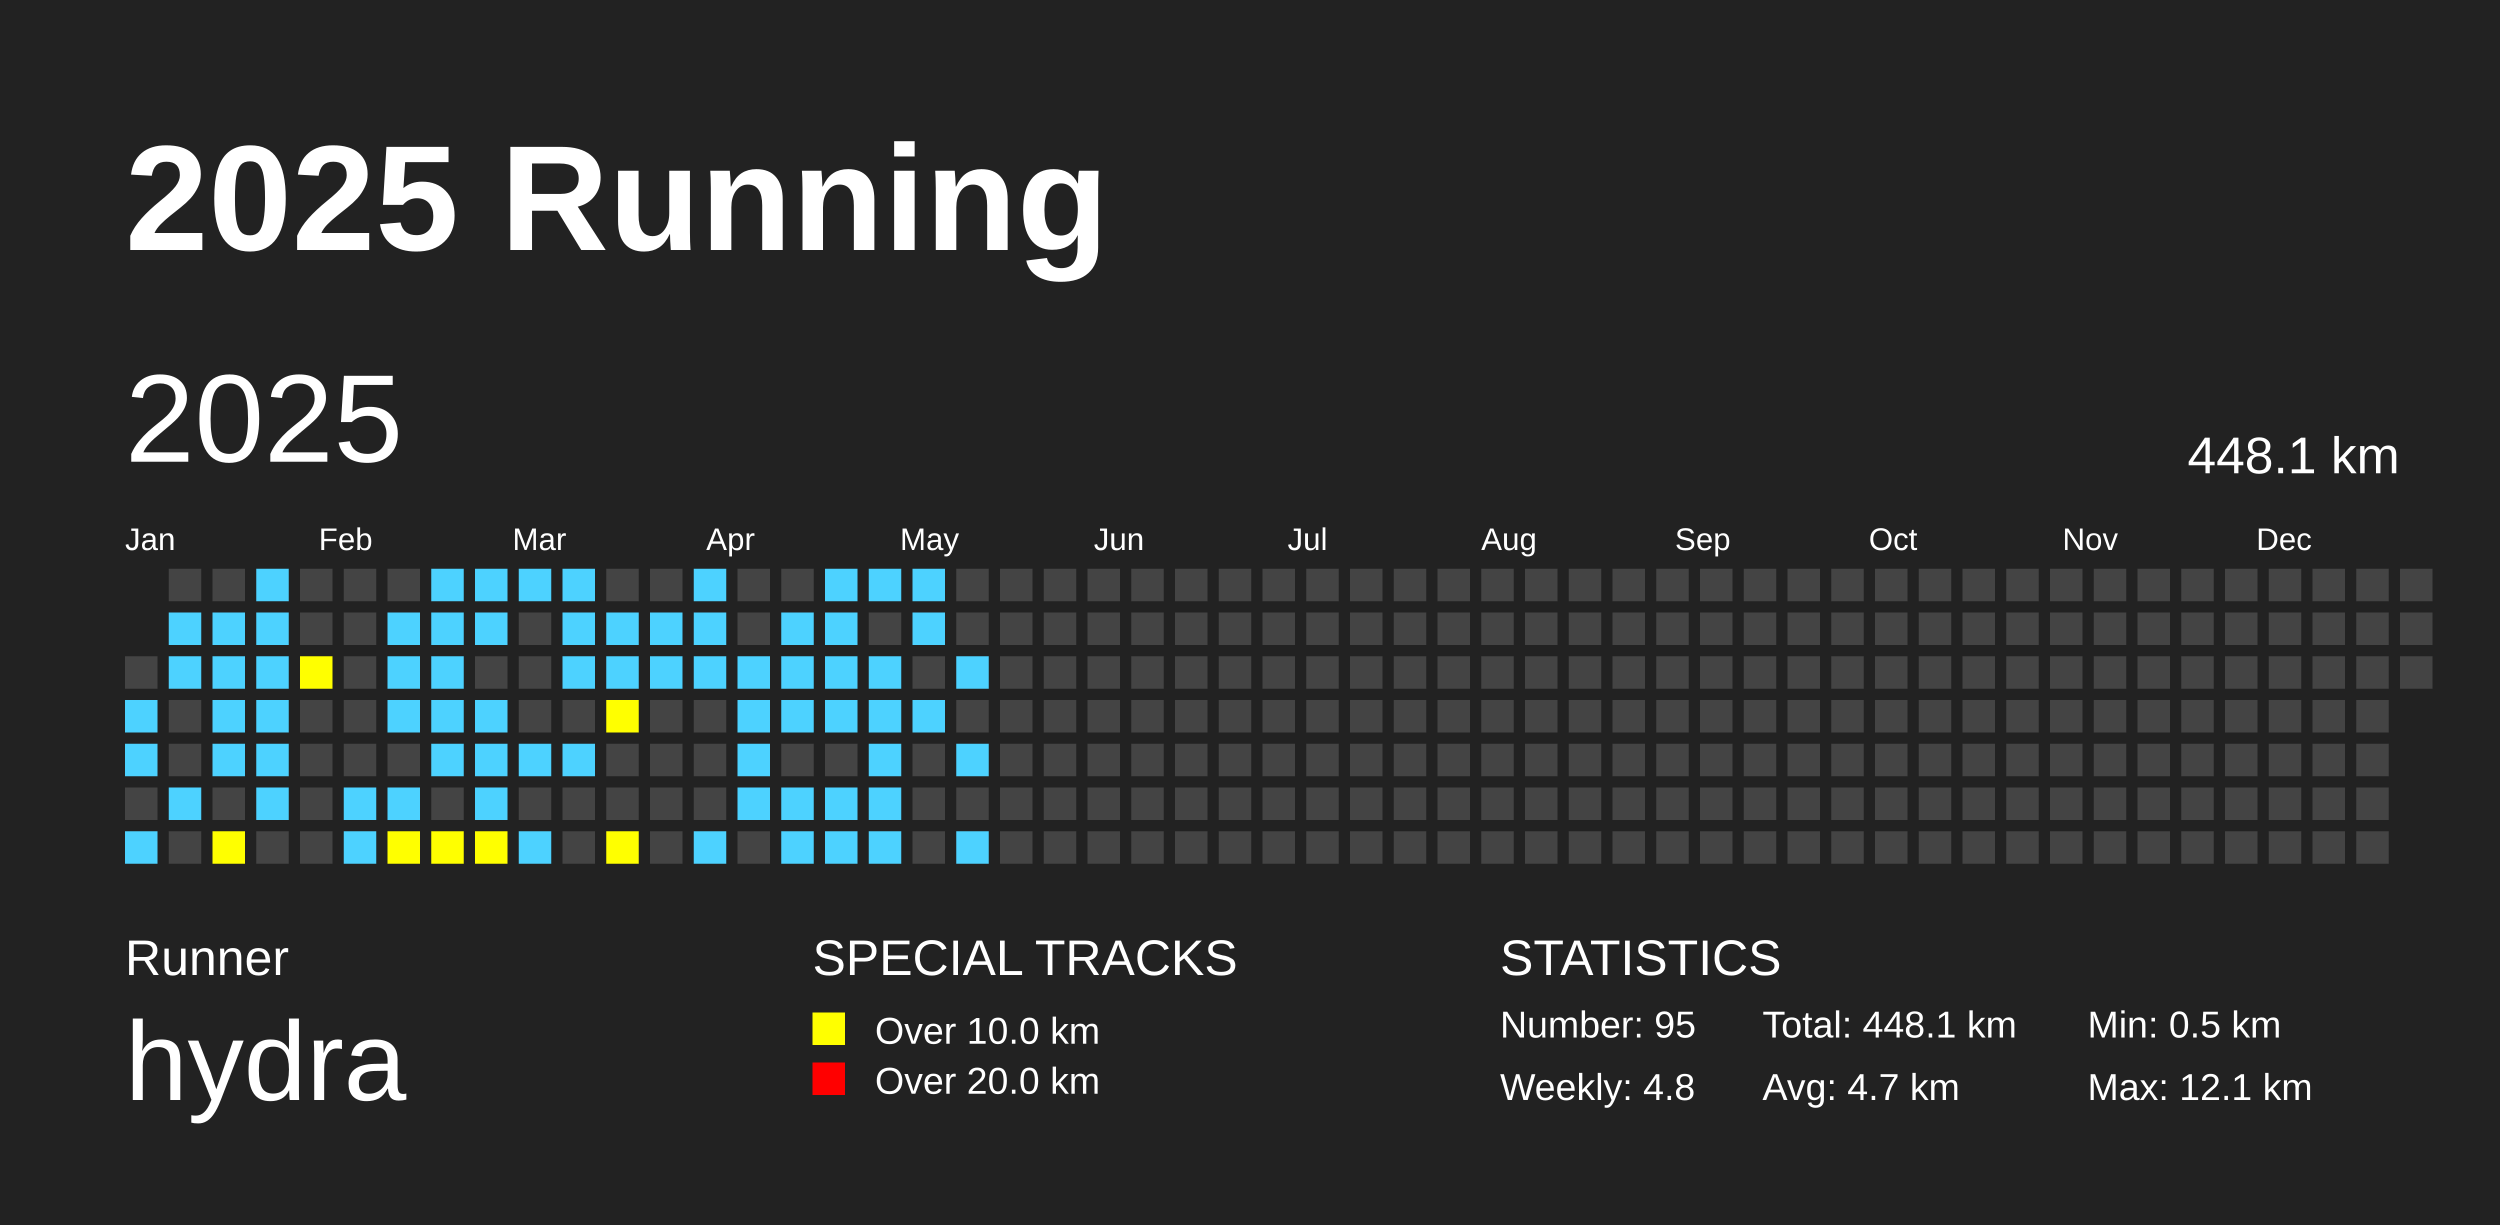
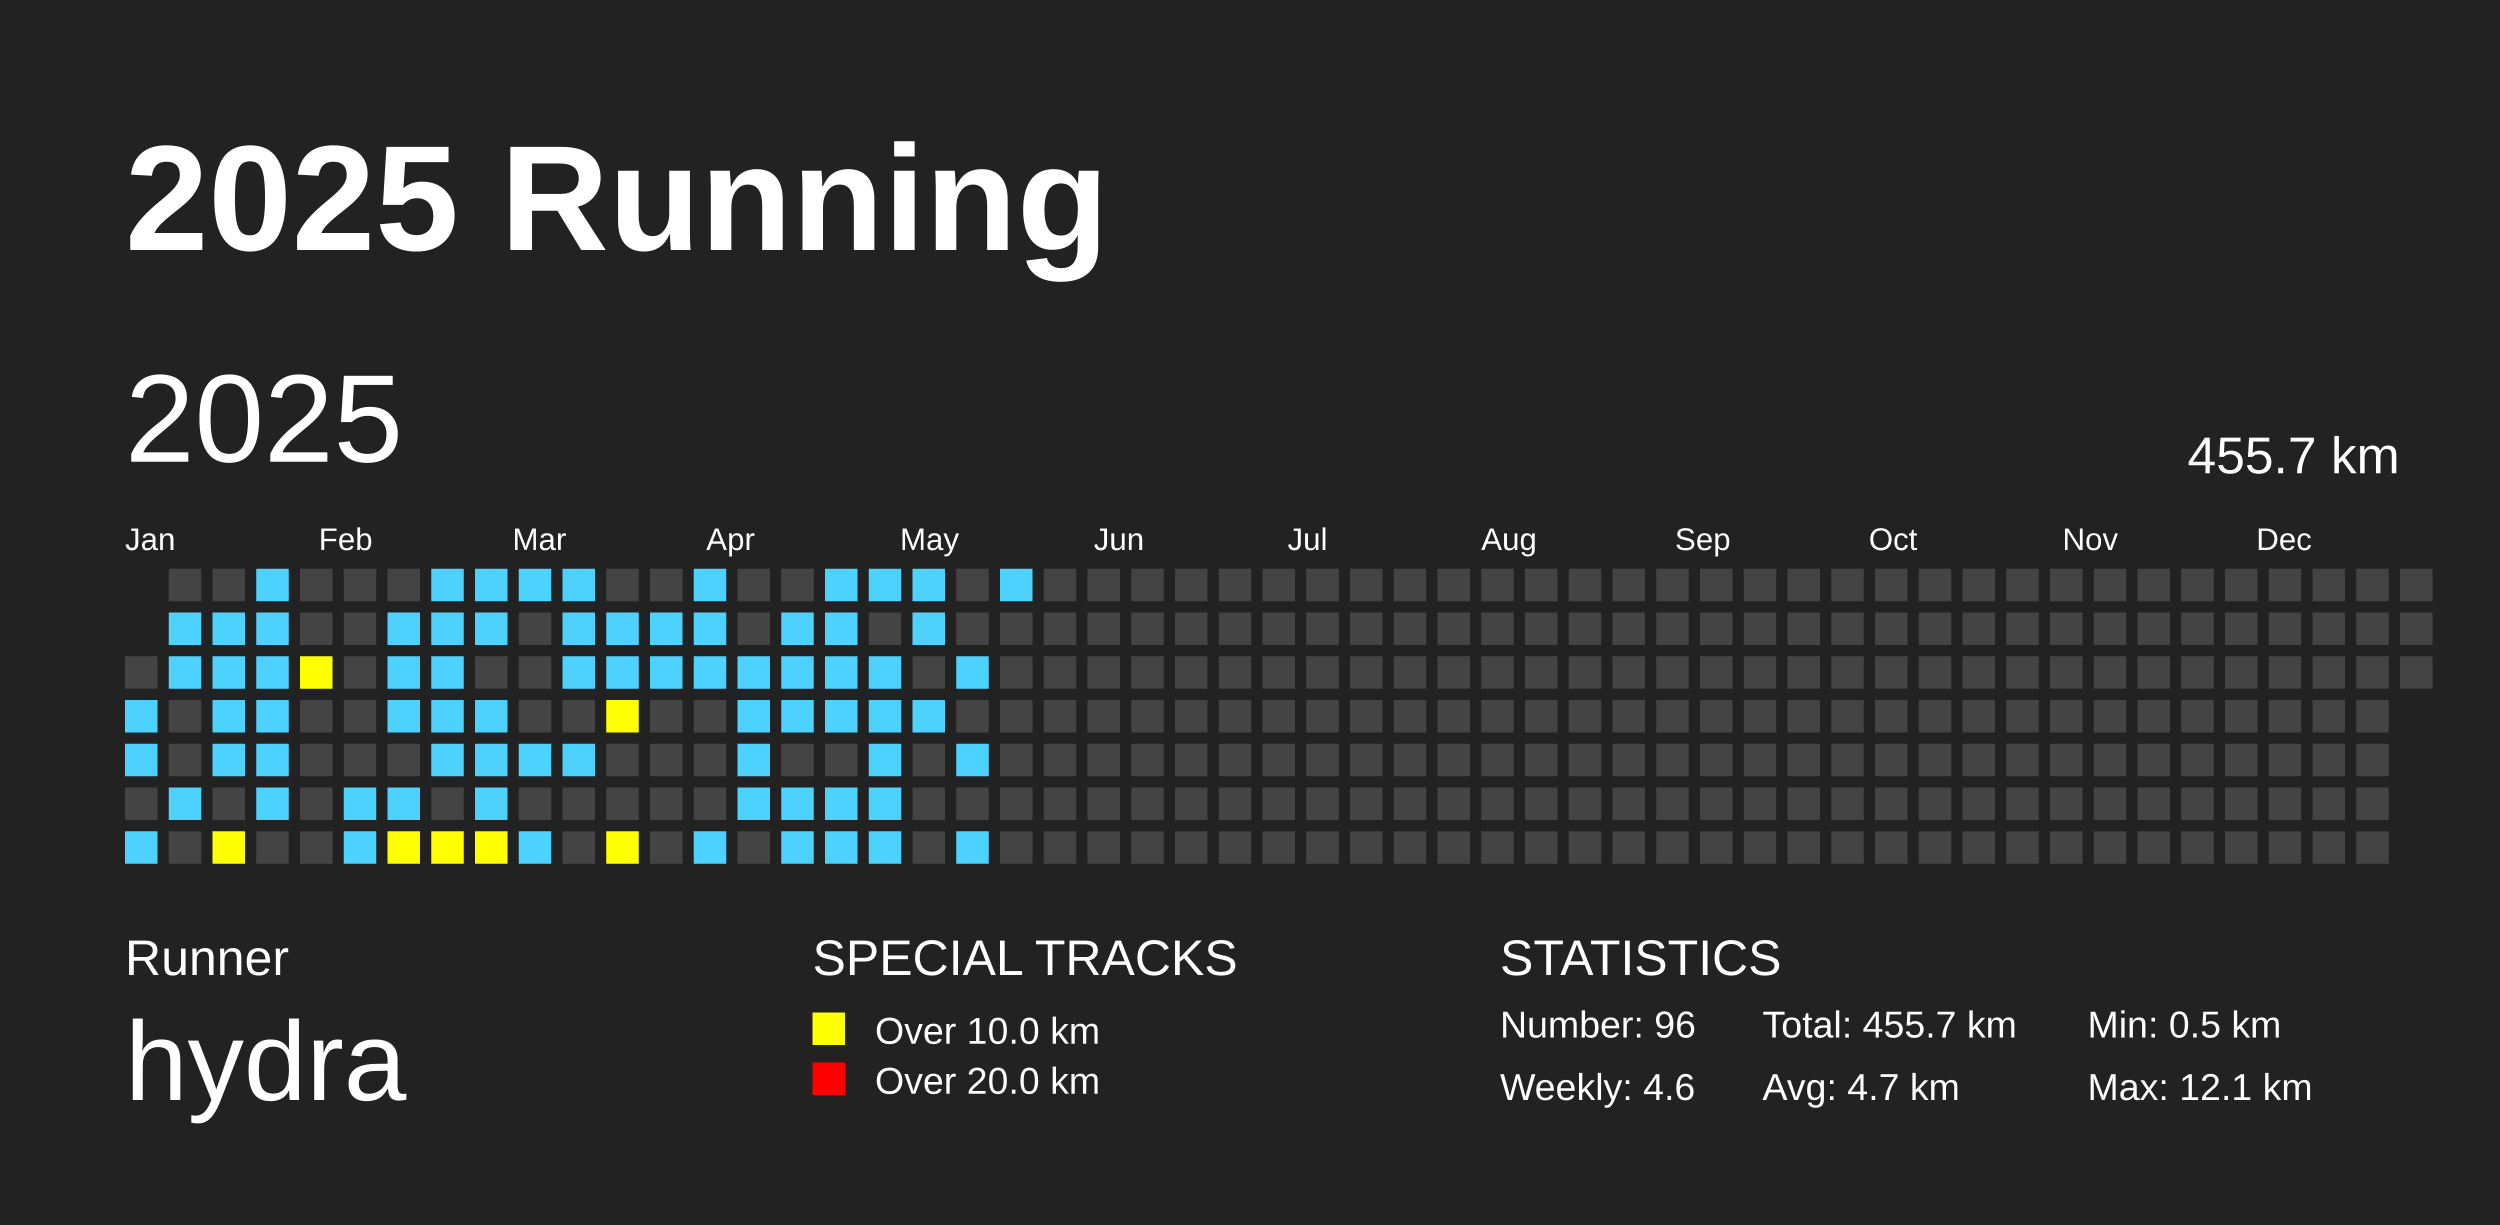
<svg xmlns="http://www.w3.org/2000/svg" baseProfile="full" height="98mm" version="1.1" viewBox="0,0,200,98" width="200mm">
  <defs />
  <rect fill="#222222" height="98" width="200" x="0" y="0" />
  <text fill="#FFFFFF" style="font-size:12px; font-family:Arial; font-weight:bold;" x="10" y="20">2025 Running</text>
  <text fill="#FFFFFF" style="font-size:4px; font-family:Arial" x="10" y="78">Runner</text>
  <text fill="#FFFFFF" style="font-size:9px; font-family:Arial" x="10" y="88">hydra</text>
  <text fill="#FFFFFF" style="font-size:4px; font-family:Arial" x="65" y="78">SPECIAL TRACKS</text>
  <rect fill="yellow" height="2.6" width="2.6" x="65" y="81" />
  <text fill="#FFFFFF" style="font-size:3px; font-family:Arial" x="70" y="83.5">Over 10.0 km</text>
  <rect fill="red" height="2.6" width="2.6" x="65" y="85" />
  <text fill="#FFFFFF" style="font-size:3px; font-family:Arial" x="70" y="87.5">Over 20.0 km</text>
  <text fill="#FFFFFF" style="font-size:4px; font-family:Arial" x="120" y="78">STATISTICS</text>
-   <text fill="#FFFFFF" style="font-size:3px; font-family:Arial" x="120" y="83">Number: 95</text>
-   <text fill="#FFFFFF" style="font-size:3px; font-family:Arial" x="120" y="88">Weekly: 4.8</text>
-   <text fill="#FFFFFF" style="font-size:3px; font-family:Arial" x="141" y="83">Total: 448.1 km</text>
+   <text fill="#FFFFFF" style="font-size:3px; font-family:Arial" x="120" y="83">Number: 96</text>
+   <text fill="#FFFFFF" style="font-size:3px; font-family:Arial" x="120" y="88">Weekly: 4.6</text>
+   <text fill="#FFFFFF" style="font-size:3px; font-family:Arial" x="141" y="83">Total: 455.7 km</text>
  <text fill="#FFFFFF" style="font-size:3px; font-family:Arial" x="141" y="88">Avg: 4.7 km</text>
  <text fill="#FFFFFF" style="font-size:3px; font-family:Arial" x="167" y="83">Min: 0.5 km</text>
  <text fill="#FFFFFF" style="font-size:3px; font-family:Arial" x="167" y="88">Max: 12.1 km</text>
  <text dominant-baseline="hanging" fill="#FFFFFF" style="font-size:10.0px; font-family:Arial;" x="10" y="30">2025</text>
-   <text dominant-baseline="hanging" fill="#FFFFFF" style="font-size:4.125px; font-family:Arial;" x="175" y="35">448.1 km</text>
+   <text dominant-baseline="hanging" fill="#FFFFFF" style="font-size:4.125px; font-family:Arial;" x="175" y="35">455.7 km</text>
  <text fill="#FFFFFF" style="font-size:2.5px; font-family:Arial" x="10.0" y="44">Jan</text>
  <text fill="#FFFFFF" style="font-size:2.5px; font-family:Arial" x="25.5" y="44">Feb</text>
  <text fill="#FFFFFF" style="font-size:2.5px; font-family:Arial" x="41.0" y="44">Mar</text>
  <text fill="#FFFFFF" style="font-size:2.5px; font-family:Arial" x="56.5" y="44">Apr</text>
  <text fill="#FFFFFF" style="font-size:2.5px; font-family:Arial" x="72.0" y="44">May</text>
  <text fill="#FFFFFF" style="font-size:2.5px; font-family:Arial" x="87.5" y="44">Jun</text>
  <text fill="#FFFFFF" style="font-size:2.5px; font-family:Arial" x="103.0" y="44">Jul</text>
  <text fill="#FFFFFF" style="font-size:2.5px; font-family:Arial" x="118.5" y="44">Aug</text>
  <text fill="#FFFFFF" style="font-size:2.5px; font-family:Arial" x="134.0" y="44">Sep</text>
  <text fill="#FFFFFF" style="font-size:2.5px; font-family:Arial" x="149.5" y="44">Oct</text>
  <text fill="#FFFFFF" style="font-size:2.5px; font-family:Arial" x="165.0" y="44">Nov</text>
  <text fill="#FFFFFF" style="font-size:2.5px; font-family:Arial" x="180.5" y="44">Dec</text>
  <rect fill="#444444" height="2.6" width="2.6" x="10.0" y="52.5" />
  <rect fill="#4DD2FF" height="2.6" width="2.6" x="10.0" y="56.0" />
  <rect fill="#4DD2FF" height="2.6" width="2.6" x="10.0" y="59.5" />
  <rect fill="#444444" height="2.6" width="2.6" x="10.0" y="63.0" />
  <rect fill="#4DD2FF" height="2.6" width="2.6" x="10.0" y="66.5" />
  <rect fill="#444444" height="2.6" width="2.6" x="13.5" y="45.5" />
  <rect fill="#4DD2FF" height="2.6" width="2.6" x="13.5" y="49.0" />
  <rect fill="#4DD2FF" height="2.6" width="2.6" x="13.5" y="52.5" />
  <rect fill="#444444" height="2.6" width="2.6" x="13.5" y="56.0" />
  <rect fill="#444444" height="2.6" width="2.6" x="13.5" y="59.5" />
  <rect fill="#4DD2FF" height="2.6" width="2.6" x="13.5" y="63.0" />
  <rect fill="#444444" height="2.6" width="2.6" x="13.5" y="66.5" />
  <rect fill="#444444" height="2.6" width="2.6" x="17.0" y="45.5" />
  <rect fill="#4DD2FF" height="2.6" width="2.6" x="17.0" y="49.0" />
  <rect fill="#4DD2FF" height="2.6" width="2.6" x="17.0" y="52.5" />
  <rect fill="#4DD2FF" height="2.6" width="2.6" x="17.0" y="56.0" />
  <rect fill="#4DD2FF" height="2.6" width="2.6" x="17.0" y="59.5" />
  <rect fill="#444444" height="2.6" width="2.6" x="17.0" y="63.0" />
  <rect fill="yellow" height="2.6" width="2.6" x="17.0" y="66.5" />
  <rect fill="#4DD2FF" height="2.6" width="2.6" x="20.5" y="45.5" />
  <rect fill="#4DD2FF" height="2.6" width="2.6" x="20.5" y="49.0" />
  <rect fill="#4DD2FF" height="2.6" width="2.6" x="20.5" y="52.5" />
  <rect fill="#4DD2FF" height="2.6" width="2.6" x="20.5" y="56.0" />
  <rect fill="#4DD2FF" height="2.6" width="2.6" x="20.5" y="59.5" />
  <rect fill="#4DD2FF" height="2.6" width="2.6" x="20.5" y="63.0" />
  <rect fill="#444444" height="2.6" width="2.6" x="20.5" y="66.5" />
  <rect fill="#444444" height="2.6" width="2.6" x="24.0" y="45.5" />
  <rect fill="#444444" height="2.6" width="2.6" x="24.0" y="49.0" />
  <rect fill="yellow" height="2.6" width="2.6" x="24.0" y="52.5" />
  <rect fill="#444444" height="2.6" width="2.6" x="24.0" y="56.0" />
  <rect fill="#444444" height="2.6" width="2.6" x="24.0" y="59.5" />
  <rect fill="#444444" height="2.6" width="2.6" x="24.0" y="63.0" />
  <rect fill="#444444" height="2.6" width="2.6" x="24.0" y="66.5" />
  <rect fill="#444444" height="2.6" width="2.6" x="27.5" y="45.5" />
  <rect fill="#444444" height="2.6" width="2.6" x="27.5" y="49.0" />
  <rect fill="#444444" height="2.6" width="2.6" x="27.5" y="52.5" />
  <rect fill="#444444" height="2.6" width="2.6" x="27.5" y="56.0" />
  <rect fill="#444444" height="2.6" width="2.6" x="27.5" y="59.5" />
  <rect fill="#4DD2FF" height="2.6" width="2.6" x="27.5" y="63.0" />
  <rect fill="#4DD2FF" height="2.6" width="2.6" x="27.5" y="66.5" />
  <rect fill="#444444" height="2.6" width="2.6" x="31.0" y="45.5" />
  <rect fill="#4DD2FF" height="2.6" width="2.6" x="31.0" y="49.0" />
  <rect fill="#4DD2FF" height="2.6" width="2.6" x="31.0" y="52.5" />
  <rect fill="#4DD2FF" height="2.6" width="2.6" x="31.0" y="56.0" />
  <rect fill="#444444" height="2.6" width="2.6" x="31.0" y="59.5" />
  <rect fill="#4DD2FF" height="2.6" width="2.6" x="31.0" y="63.0" />
  <rect fill="yellow" height="2.6" width="2.6" x="31.0" y="66.5" />
  <rect fill="#4DD2FF" height="2.6" width="2.6" x="34.5" y="45.5" />
  <rect fill="#4DD2FF" height="2.6" width="2.6" x="34.5" y="49.0" />
  <rect fill="#4DD2FF" height="2.6" width="2.6" x="34.5" y="52.5" />
  <rect fill="#4DD2FF" height="2.6" width="2.6" x="34.5" y="56.0" />
  <rect fill="#4DD2FF" height="2.6" width="2.6" x="34.5" y="59.5" />
  <rect fill="#444444" height="2.6" width="2.6" x="34.5" y="63.0" />
  <rect fill="yellow" height="2.6" width="2.6" x="34.5" y="66.5" />
  <rect fill="#4DD2FF" height="2.6" width="2.6" x="38.0" y="45.5" />
  <rect fill="#4DD2FF" height="2.6" width="2.6" x="38.0" y="49.0" />
  <rect fill="#444444" height="2.6" width="2.6" x="38.0" y="52.5" />
  <rect fill="#4DD2FF" height="2.6" width="2.6" x="38.0" y="56.0" />
  <rect fill="#4DD2FF" height="2.6" width="2.6" x="38.0" y="59.5" />
  <rect fill="#4DD2FF" height="2.6" width="2.6" x="38.0" y="63.0" />
  <rect fill="yellow" height="2.6" width="2.6" x="38.0" y="66.5" />
  <rect fill="#4DD2FF" height="2.6" width="2.6" x="41.5" y="45.5" />
  <rect fill="#444444" height="2.6" width="2.6" x="41.5" y="49.0" />
  <rect fill="#444444" height="2.6" width="2.6" x="41.5" y="52.5" />
  <rect fill="#444444" height="2.6" width="2.6" x="41.5" y="56.0" />
  <rect fill="#4DD2FF" height="2.6" width="2.6" x="41.5" y="59.5" />
  <rect fill="#444444" height="2.6" width="2.6" x="41.5" y="63.0" />
  <rect fill="#4DD2FF" height="2.6" width="2.6" x="41.5" y="66.5" />
  <rect fill="#4DD2FF" height="2.6" width="2.6" x="45.0" y="45.5" />
  <rect fill="#4DD2FF" height="2.6" width="2.6" x="45.0" y="49.0" />
  <rect fill="#4DD2FF" height="2.6" width="2.6" x="45.0" y="52.5" />
  <rect fill="#444444" height="2.6" width="2.6" x="45.0" y="56.0" />
  <rect fill="#4DD2FF" height="2.6" width="2.6" x="45.0" y="59.5" />
  <rect fill="#444444" height="2.6" width="2.6" x="45.0" y="63.0" />
  <rect fill="#444444" height="2.6" width="2.6" x="45.0" y="66.5" />
  <rect fill="#444444" height="2.6" width="2.6" x="48.5" y="45.5" />
  <rect fill="#4DD2FF" height="2.6" width="2.6" x="48.5" y="49.0" />
  <rect fill="#4DD2FF" height="2.6" width="2.6" x="48.5" y="52.5" />
  <rect fill="yellow" height="2.6" width="2.6" x="48.5" y="56.0" />
  <rect fill="#444444" height="2.6" width="2.6" x="48.5" y="59.5" />
  <rect fill="#444444" height="2.6" width="2.6" x="48.5" y="63.0" />
  <rect fill="yellow" height="2.6" width="2.6" x="48.5" y="66.5" />
  <rect fill="#444444" height="2.6" width="2.6" x="52.0" y="45.5" />
  <rect fill="#4DD2FF" height="2.6" width="2.6" x="52.0" y="49.0" />
  <rect fill="#4DD2FF" height="2.6" width="2.6" x="52.0" y="52.5" />
  <rect fill="#444444" height="2.6" width="2.6" x="52.0" y="56.0" />
  <rect fill="#444444" height="2.6" width="2.6" x="52.0" y="59.5" />
  <rect fill="#444444" height="2.6" width="2.6" x="52.0" y="63.0" />
  <rect fill="#444444" height="2.6" width="2.6" x="52.0" y="66.5" />
  <rect fill="#4DD2FF" height="2.6" width="2.6" x="55.5" y="45.5" />
  <rect fill="#4DD2FF" height="2.6" width="2.6" x="55.5" y="49.0" />
  <rect fill="#4DD2FF" height="2.6" width="2.6" x="55.5" y="52.5" />
  <rect fill="#444444" height="2.6" width="2.6" x="55.5" y="56.0" />
  <rect fill="#444444" height="2.6" width="2.6" x="55.5" y="59.5" />
  <rect fill="#444444" height="2.6" width="2.6" x="55.5" y="63.0" />
  <rect fill="#4DD2FF" height="2.6" width="2.6" x="55.5" y="66.5" />
  <rect fill="#444444" height="2.6" width="2.6" x="59.0" y="45.5" />
  <rect fill="#444444" height="2.6" width="2.6" x="59.0" y="49.0" />
  <rect fill="#4DD2FF" height="2.6" width="2.6" x="59.0" y="52.5" />
  <rect fill="#4DD2FF" height="2.6" width="2.6" x="59.0" y="56.0" />
  <rect fill="#4DD2FF" height="2.6" width="2.6" x="59.0" y="59.5" />
  <rect fill="#4DD2FF" height="2.6" width="2.6" x="59.0" y="63.0" />
  <rect fill="#444444" height="2.6" width="2.6" x="59.0" y="66.5" />
  <rect fill="#444444" height="2.6" width="2.6" x="62.5" y="45.5" />
  <rect fill="#4DD2FF" height="2.6" width="2.6" x="62.5" y="49.0" />
  <rect fill="#4DD2FF" height="2.6" width="2.6" x="62.5" y="52.5" />
  <rect fill="#4DD2FF" height="2.6" width="2.6" x="62.5" y="56.0" />
  <rect fill="#444444" height="2.6" width="2.6" x="62.5" y="59.5" />
  <rect fill="#4DD2FF" height="2.6" width="2.6" x="62.5" y="63.0" />
  <rect fill="#4DD2FF" height="2.6" width="2.6" x="62.5" y="66.5" />
  <rect fill="#4DD2FF" height="2.6" width="2.6" x="66.0" y="45.5" />
  <rect fill="#4DD2FF" height="2.6" width="2.6" x="66.0" y="49.0" />
  <rect fill="#4DD2FF" height="2.6" width="2.6" x="66.0" y="52.5" />
  <rect fill="#4DD2FF" height="2.6" width="2.6" x="66.0" y="56.0" />
  <rect fill="#444444" height="2.6" width="2.6" x="66.0" y="59.5" />
  <rect fill="#4DD2FF" height="2.6" width="2.6" x="66.0" y="63.0" />
  <rect fill="#4DD2FF" height="2.6" width="2.6" x="66.0" y="66.5" />
  <rect fill="#4DD2FF" height="2.6" width="2.6" x="69.5" y="45.5" />
  <rect fill="#444444" height="2.6" width="2.6" x="69.5" y="49.0" />
  <rect fill="#4DD2FF" height="2.6" width="2.6" x="69.5" y="52.5" />
  <rect fill="#4DD2FF" height="2.6" width="2.6" x="69.5" y="56.0" />
  <rect fill="#4DD2FF" height="2.6" width="2.6" x="69.5" y="59.5" />
  <rect fill="#4DD2FF" height="2.6" width="2.6" x="69.5" y="63.0" />
  <rect fill="#4DD2FF" height="2.6" width="2.6" x="69.5" y="66.5" />
  <rect fill="#4DD2FF" height="2.6" width="2.6" x="73.0" y="45.5" />
  <rect fill="#4DD2FF" height="2.6" width="2.6" x="73.0" y="49.0" />
  <rect fill="#444444" height="2.6" width="2.6" x="73.0" y="52.5" />
  <rect fill="#4DD2FF" height="2.6" width="2.6" x="73.0" y="56.0" />
  <rect fill="#444444" height="2.6" width="2.6" x="73.0" y="59.5" />
  <rect fill="#444444" height="2.6" width="2.6" x="73.0" y="63.0" />
  <rect fill="#444444" height="2.6" width="2.6" x="73.0" y="66.5" />
  <rect fill="#444444" height="2.6" width="2.6" x="76.5" y="45.5" />
  <rect fill="#444444" height="2.6" width="2.6" x="76.5" y="49.0" />
  <rect fill="#4DD2FF" height="2.6" width="2.6" x="76.5" y="52.5" />
  <rect fill="#444444" height="2.6" width="2.6" x="76.5" y="56.0" />
  <rect fill="#4DD2FF" height="2.6" width="2.6" x="76.5" y="59.5" />
  <rect fill="#444444" height="2.6" width="2.6" x="76.5" y="63.0" />
  <rect fill="#4DD2FF" height="2.6" width="2.6" x="76.5" y="66.5" />
-   <rect fill="#444444" height="2.6" width="2.6" x="80.0" y="45.5" />
+   <rect fill="#4DD2FF" height="2.6" width="2.6" x="80.0" y="45.5" />
  <rect fill="#444444" height="2.6" width="2.6" x="80.0" y="49.0" />
  <rect fill="#444444" height="2.6" width="2.6" x="80.0" y="52.5" />
  <rect fill="#444444" height="2.6" width="2.6" x="80.0" y="56.0" />
  <rect fill="#444444" height="2.6" width="2.6" x="80.0" y="59.5" />
  <rect fill="#444444" height="2.6" width="2.6" x="80.0" y="63.0" />
  <rect fill="#444444" height="2.6" width="2.6" x="80.0" y="66.5" />
  <rect fill="#444444" height="2.6" width="2.6" x="83.5" y="45.5" />
  <rect fill="#444444" height="2.6" width="2.6" x="83.5" y="49.0" />
  <rect fill="#444444" height="2.6" width="2.6" x="83.5" y="52.5" />
  <rect fill="#444444" height="2.6" width="2.6" x="83.5" y="56.0" />
  <rect fill="#444444" height="2.6" width="2.6" x="83.5" y="59.5" />
  <rect fill="#444444" height="2.6" width="2.6" x="83.5" y="63.0" />
  <rect fill="#444444" height="2.6" width="2.6" x="83.5" y="66.5" />
  <rect fill="#444444" height="2.6" width="2.6" x="87.0" y="45.5" />
  <rect fill="#444444" height="2.6" width="2.6" x="87.0" y="49.0" />
  <rect fill="#444444" height="2.6" width="2.6" x="87.0" y="52.5" />
  <rect fill="#444444" height="2.6" width="2.6" x="87.0" y="56.0" />
  <rect fill="#444444" height="2.6" width="2.6" x="87.0" y="59.5" />
  <rect fill="#444444" height="2.6" width="2.6" x="87.0" y="63.0" />
  <rect fill="#444444" height="2.6" width="2.6" x="87.0" y="66.5" />
  <rect fill="#444444" height="2.6" width="2.6" x="90.5" y="45.5" />
  <rect fill="#444444" height="2.6" width="2.6" x="90.5" y="49.0" />
  <rect fill="#444444" height="2.6" width="2.6" x="90.5" y="52.5" />
  <rect fill="#444444" height="2.6" width="2.6" x="90.5" y="56.0" />
  <rect fill="#444444" height="2.6" width="2.6" x="90.5" y="59.5" />
  <rect fill="#444444" height="2.6" width="2.6" x="90.5" y="63.0" />
  <rect fill="#444444" height="2.6" width="2.6" x="90.5" y="66.5" />
  <rect fill="#444444" height="2.6" width="2.6" x="94.0" y="45.5" />
  <rect fill="#444444" height="2.6" width="2.6" x="94.0" y="49.0" />
  <rect fill="#444444" height="2.6" width="2.6" x="94.0" y="52.5" />
  <rect fill="#444444" height="2.6" width="2.6" x="94.0" y="56.0" />
  <rect fill="#444444" height="2.6" width="2.6" x="94.0" y="59.5" />
  <rect fill="#444444" height="2.6" width="2.6" x="94.0" y="63.0" />
  <rect fill="#444444" height="2.6" width="2.6" x="94.0" y="66.5" />
  <rect fill="#444444" height="2.6" width="2.6" x="97.5" y="45.5" />
  <rect fill="#444444" height="2.6" width="2.6" x="97.5" y="49.0" />
  <rect fill="#444444" height="2.6" width="2.6" x="97.5" y="52.5" />
  <rect fill="#444444" height="2.6" width="2.6" x="97.5" y="56.0" />
  <rect fill="#444444" height="2.6" width="2.6" x="97.5" y="59.5" />
  <rect fill="#444444" height="2.6" width="2.6" x="97.5" y="63.0" />
  <rect fill="#444444" height="2.6" width="2.6" x="97.5" y="66.5" />
  <rect fill="#444444" height="2.6" width="2.6" x="101.0" y="45.5" />
  <rect fill="#444444" height="2.6" width="2.6" x="101.0" y="49.0" />
  <rect fill="#444444" height="2.6" width="2.6" x="101.0" y="52.5" />
  <rect fill="#444444" height="2.6" width="2.6" x="101.0" y="56.0" />
  <rect fill="#444444" height="2.6" width="2.6" x="101.0" y="59.5" />
  <rect fill="#444444" height="2.6" width="2.6" x="101.0" y="63.0" />
  <rect fill="#444444" height="2.6" width="2.6" x="101.0" y="66.5" />
  <rect fill="#444444" height="2.6" width="2.6" x="104.5" y="45.5" />
  <rect fill="#444444" height="2.6" width="2.6" x="104.5" y="49.0" />
  <rect fill="#444444" height="2.6" width="2.6" x="104.5" y="52.5" />
  <rect fill="#444444" height="2.6" width="2.6" x="104.5" y="56.0" />
  <rect fill="#444444" height="2.6" width="2.6" x="104.5" y="59.5" />
  <rect fill="#444444" height="2.6" width="2.6" x="104.5" y="63.0" />
  <rect fill="#444444" height="2.6" width="2.6" x="104.5" y="66.5" />
  <rect fill="#444444" height="2.6" width="2.6" x="108.0" y="45.5" />
  <rect fill="#444444" height="2.6" width="2.6" x="108.0" y="49.0" />
  <rect fill="#444444" height="2.6" width="2.6" x="108.0" y="52.5" />
  <rect fill="#444444" height="2.6" width="2.6" x="108.0" y="56.0" />
  <rect fill="#444444" height="2.6" width="2.6" x="108.0" y="59.5" />
  <rect fill="#444444" height="2.6" width="2.6" x="108.0" y="63.0" />
  <rect fill="#444444" height="2.6" width="2.6" x="108.0" y="66.5" />
  <rect fill="#444444" height="2.6" width="2.6" x="111.5" y="45.5" />
  <rect fill="#444444" height="2.6" width="2.6" x="111.5" y="49.0" />
  <rect fill="#444444" height="2.6" width="2.6" x="111.5" y="52.5" />
  <rect fill="#444444" height="2.6" width="2.6" x="111.5" y="56.0" />
  <rect fill="#444444" height="2.6" width="2.6" x="111.5" y="59.5" />
  <rect fill="#444444" height="2.6" width="2.6" x="111.5" y="63.0" />
  <rect fill="#444444" height="2.6" width="2.6" x="111.5" y="66.5" />
  <rect fill="#444444" height="2.6" width="2.6" x="115.0" y="45.5" />
  <rect fill="#444444" height="2.6" width="2.6" x="115.0" y="49.0" />
  <rect fill="#444444" height="2.6" width="2.6" x="115.0" y="52.5" />
  <rect fill="#444444" height="2.6" width="2.6" x="115.0" y="56.0" />
  <rect fill="#444444" height="2.6" width="2.6" x="115.0" y="59.5" />
  <rect fill="#444444" height="2.6" width="2.6" x="115.0" y="63.0" />
  <rect fill="#444444" height="2.6" width="2.6" x="115.0" y="66.5" />
  <rect fill="#444444" height="2.6" width="2.6" x="118.5" y="45.5" />
  <rect fill="#444444" height="2.6" width="2.6" x="118.5" y="49.0" />
  <rect fill="#444444" height="2.6" width="2.6" x="118.5" y="52.5" />
  <rect fill="#444444" height="2.6" width="2.6" x="118.5" y="56.0" />
  <rect fill="#444444" height="2.6" width="2.6" x="118.5" y="59.5" />
  <rect fill="#444444" height="2.6" width="2.6" x="118.5" y="63.0" />
  <rect fill="#444444" height="2.6" width="2.6" x="118.5" y="66.5" />
  <rect fill="#444444" height="2.6" width="2.6" x="122.0" y="45.5" />
  <rect fill="#444444" height="2.6" width="2.6" x="122.0" y="49.0" />
  <rect fill="#444444" height="2.6" width="2.6" x="122.0" y="52.5" />
  <rect fill="#444444" height="2.6" width="2.6" x="122.0" y="56.0" />
  <rect fill="#444444" height="2.6" width="2.6" x="122.0" y="59.5" />
  <rect fill="#444444" height="2.6" width="2.6" x="122.0" y="63.0" />
  <rect fill="#444444" height="2.6" width="2.6" x="122.0" y="66.5" />
  <rect fill="#444444" height="2.6" width="2.6" x="125.5" y="45.5" />
  <rect fill="#444444" height="2.6" width="2.6" x="125.5" y="49.0" />
  <rect fill="#444444" height="2.6" width="2.6" x="125.5" y="52.5" />
  <rect fill="#444444" height="2.6" width="2.6" x="125.5" y="56.0" />
  <rect fill="#444444" height="2.6" width="2.6" x="125.5" y="59.5" />
  <rect fill="#444444" height="2.6" width="2.6" x="125.5" y="63.0" />
  <rect fill="#444444" height="2.6" width="2.6" x="125.5" y="66.5" />
  <rect fill="#444444" height="2.6" width="2.6" x="129.0" y="45.5" />
  <rect fill="#444444" height="2.6" width="2.6" x="129.0" y="49.0" />
  <rect fill="#444444" height="2.6" width="2.6" x="129.0" y="52.5" />
  <rect fill="#444444" height="2.6" width="2.6" x="129.0" y="56.0" />
  <rect fill="#444444" height="2.6" width="2.6" x="129.0" y="59.5" />
  <rect fill="#444444" height="2.6" width="2.6" x="129.0" y="63.0" />
  <rect fill="#444444" height="2.6" width="2.6" x="129.0" y="66.5" />
  <rect fill="#444444" height="2.6" width="2.6" x="132.5" y="45.5" />
  <rect fill="#444444" height="2.6" width="2.6" x="132.5" y="49.0" />
  <rect fill="#444444" height="2.6" width="2.6" x="132.5" y="52.5" />
  <rect fill="#444444" height="2.6" width="2.6" x="132.5" y="56.0" />
  <rect fill="#444444" height="2.6" width="2.6" x="132.5" y="59.5" />
  <rect fill="#444444" height="2.6" width="2.6" x="132.5" y="63.0" />
  <rect fill="#444444" height="2.6" width="2.6" x="132.5" y="66.5" />
  <rect fill="#444444" height="2.6" width="2.6" x="136.0" y="45.5" />
  <rect fill="#444444" height="2.6" width="2.6" x="136.0" y="49.0" />
  <rect fill="#444444" height="2.6" width="2.6" x="136.0" y="52.5" />
  <rect fill="#444444" height="2.6" width="2.6" x="136.0" y="56.0" />
  <rect fill="#444444" height="2.6" width="2.6" x="136.0" y="59.5" />
  <rect fill="#444444" height="2.6" width="2.6" x="136.0" y="63.0" />
  <rect fill="#444444" height="2.6" width="2.6" x="136.0" y="66.5" />
  <rect fill="#444444" height="2.6" width="2.6" x="139.5" y="45.5" />
  <rect fill="#444444" height="2.6" width="2.6" x="139.5" y="49.0" />
  <rect fill="#444444" height="2.6" width="2.6" x="139.5" y="52.5" />
  <rect fill="#444444" height="2.6" width="2.6" x="139.5" y="56.0" />
  <rect fill="#444444" height="2.6" width="2.6" x="139.5" y="59.5" />
  <rect fill="#444444" height="2.6" width="2.6" x="139.5" y="63.0" />
  <rect fill="#444444" height="2.6" width="2.6" x="139.5" y="66.5" />
  <rect fill="#444444" height="2.6" width="2.6" x="143.0" y="45.5" />
  <rect fill="#444444" height="2.6" width="2.6" x="143.0" y="49.0" />
  <rect fill="#444444" height="2.6" width="2.6" x="143.0" y="52.5" />
  <rect fill="#444444" height="2.6" width="2.6" x="143.0" y="56.0" />
  <rect fill="#444444" height="2.6" width="2.6" x="143.0" y="59.5" />
  <rect fill="#444444" height="2.6" width="2.6" x="143.0" y="63.0" />
  <rect fill="#444444" height="2.6" width="2.6" x="143.0" y="66.5" />
  <rect fill="#444444" height="2.6" width="2.6" x="146.5" y="45.5" />
  <rect fill="#444444" height="2.6" width="2.6" x="146.5" y="49.0" />
  <rect fill="#444444" height="2.6" width="2.6" x="146.5" y="52.5" />
  <rect fill="#444444" height="2.6" width="2.6" x="146.5" y="56.0" />
  <rect fill="#444444" height="2.6" width="2.6" x="146.5" y="59.5" />
  <rect fill="#444444" height="2.6" width="2.6" x="146.5" y="63.0" />
  <rect fill="#444444" height="2.6" width="2.6" x="146.5" y="66.5" />
  <rect fill="#444444" height="2.6" width="2.6" x="150.0" y="45.5" />
  <rect fill="#444444" height="2.6" width="2.6" x="150.0" y="49.0" />
  <rect fill="#444444" height="2.6" width="2.6" x="150.0" y="52.5" />
  <rect fill="#444444" height="2.6" width="2.6" x="150.0" y="56.0" />
  <rect fill="#444444" height="2.6" width="2.6" x="150.0" y="59.5" />
  <rect fill="#444444" height="2.6" width="2.6" x="150.0" y="63.0" />
  <rect fill="#444444" height="2.6" width="2.6" x="150.0" y="66.5" />
  <rect fill="#444444" height="2.6" width="2.6" x="153.5" y="45.5" />
  <rect fill="#444444" height="2.6" width="2.6" x="153.5" y="49.0" />
  <rect fill="#444444" height="2.6" width="2.6" x="153.5" y="52.5" />
  <rect fill="#444444" height="2.6" width="2.6" x="153.5" y="56.0" />
  <rect fill="#444444" height="2.6" width="2.6" x="153.5" y="59.5" />
  <rect fill="#444444" height="2.6" width="2.6" x="153.5" y="63.0" />
  <rect fill="#444444" height="2.6" width="2.6" x="153.5" y="66.5" />
  <rect fill="#444444" height="2.6" width="2.6" x="157.0" y="45.5" />
  <rect fill="#444444" height="2.6" width="2.6" x="157.0" y="49.0" />
  <rect fill="#444444" height="2.6" width="2.6" x="157.0" y="52.5" />
  <rect fill="#444444" height="2.6" width="2.6" x="157.0" y="56.0" />
  <rect fill="#444444" height="2.6" width="2.6" x="157.0" y="59.5" />
  <rect fill="#444444" height="2.6" width="2.6" x="157.0" y="63.0" />
  <rect fill="#444444" height="2.6" width="2.6" x="157.0" y="66.5" />
  <rect fill="#444444" height="2.6" width="2.6" x="160.5" y="45.5" />
  <rect fill="#444444" height="2.6" width="2.6" x="160.5" y="49.0" />
  <rect fill="#444444" height="2.6" width="2.6" x="160.5" y="52.5" />
  <rect fill="#444444" height="2.6" width="2.6" x="160.5" y="56.0" />
  <rect fill="#444444" height="2.6" width="2.6" x="160.5" y="59.5" />
  <rect fill="#444444" height="2.6" width="2.6" x="160.5" y="63.0" />
  <rect fill="#444444" height="2.6" width="2.6" x="160.5" y="66.5" />
  <rect fill="#444444" height="2.6" width="2.6" x="164.0" y="45.5" />
  <rect fill="#444444" height="2.6" width="2.6" x="164.0" y="49.0" />
  <rect fill="#444444" height="2.6" width="2.6" x="164.0" y="52.5" />
  <rect fill="#444444" height="2.6" width="2.6" x="164.0" y="56.0" />
  <rect fill="#444444" height="2.6" width="2.6" x="164.0" y="59.5" />
  <rect fill="#444444" height="2.6" width="2.6" x="164.0" y="63.0" />
  <rect fill="#444444" height="2.6" width="2.6" x="164.0" y="66.5" />
  <rect fill="#444444" height="2.6" width="2.6" x="167.5" y="45.5" />
  <rect fill="#444444" height="2.6" width="2.6" x="167.5" y="49.0" />
  <rect fill="#444444" height="2.6" width="2.6" x="167.5" y="52.5" />
  <rect fill="#444444" height="2.6" width="2.6" x="167.5" y="56.0" />
  <rect fill="#444444" height="2.6" width="2.6" x="167.5" y="59.5" />
  <rect fill="#444444" height="2.6" width="2.6" x="167.5" y="63.0" />
  <rect fill="#444444" height="2.6" width="2.6" x="167.5" y="66.5" />
  <rect fill="#444444" height="2.6" width="2.6" x="171.0" y="45.5" />
  <rect fill="#444444" height="2.6" width="2.6" x="171.0" y="49.0" />
  <rect fill="#444444" height="2.6" width="2.6" x="171.0" y="52.5" />
  <rect fill="#444444" height="2.6" width="2.6" x="171.0" y="56.0" />
  <rect fill="#444444" height="2.6" width="2.6" x="171.0" y="59.5" />
  <rect fill="#444444" height="2.6" width="2.6" x="171.0" y="63.0" />
  <rect fill="#444444" height="2.6" width="2.6" x="171.0" y="66.5" />
  <rect fill="#444444" height="2.6" width="2.6" x="174.5" y="45.5" />
  <rect fill="#444444" height="2.6" width="2.6" x="174.5" y="49.0" />
  <rect fill="#444444" height="2.6" width="2.6" x="174.5" y="52.5" />
  <rect fill="#444444" height="2.6" width="2.6" x="174.5" y="56.0" />
  <rect fill="#444444" height="2.6" width="2.6" x="174.5" y="59.5" />
  <rect fill="#444444" height="2.6" width="2.6" x="174.5" y="63.0" />
  <rect fill="#444444" height="2.6" width="2.6" x="174.5" y="66.5" />
  <rect fill="#444444" height="2.6" width="2.6" x="178.0" y="45.5" />
  <rect fill="#444444" height="2.6" width="2.6" x="178.0" y="49.0" />
  <rect fill="#444444" height="2.6" width="2.6" x="178.0" y="52.5" />
  <rect fill="#444444" height="2.6" width="2.6" x="178.0" y="56.0" />
  <rect fill="#444444" height="2.6" width="2.6" x="178.0" y="59.5" />
  <rect fill="#444444" height="2.6" width="2.6" x="178.0" y="63.0" />
  <rect fill="#444444" height="2.6" width="2.6" x="178.0" y="66.5" />
  <rect fill="#444444" height="2.6" width="2.6" x="181.5" y="45.5" />
  <rect fill="#444444" height="2.6" width="2.6" x="181.5" y="49.0" />
  <rect fill="#444444" height="2.6" width="2.6" x="181.5" y="52.5" />
  <rect fill="#444444" height="2.6" width="2.6" x="181.5" y="56.0" />
  <rect fill="#444444" height="2.6" width="2.6" x="181.5" y="59.5" />
  <rect fill="#444444" height="2.6" width="2.6" x="181.5" y="63.0" />
  <rect fill="#444444" height="2.6" width="2.6" x="181.5" y="66.5" />
  <rect fill="#444444" height="2.6" width="2.6" x="185.0" y="45.5" />
  <rect fill="#444444" height="2.6" width="2.6" x="185.0" y="49.0" />
  <rect fill="#444444" height="2.6" width="2.6" x="185.0" y="52.5" />
  <rect fill="#444444" height="2.6" width="2.6" x="185.0" y="56.0" />
  <rect fill="#444444" height="2.6" width="2.6" x="185.0" y="59.5" />
  <rect fill="#444444" height="2.6" width="2.6" x="185.0" y="63.0" />
  <rect fill="#444444" height="2.6" width="2.6" x="185.0" y="66.5" />
  <rect fill="#444444" height="2.6" width="2.6" x="188.5" y="45.5" />
  <rect fill="#444444" height="2.6" width="2.6" x="188.5" y="49.0" />
  <rect fill="#444444" height="2.6" width="2.6" x="188.5" y="52.5" />
  <rect fill="#444444" height="2.6" width="2.6" x="188.5" y="56.0" />
  <rect fill="#444444" height="2.6" width="2.6" x="188.5" y="59.5" />
  <rect fill="#444444" height="2.6" width="2.6" x="188.5" y="63.0" />
  <rect fill="#444444" height="2.6" width="2.6" x="188.5" y="66.5" />
  <rect fill="#444444" height="2.6" width="2.6" x="192.0" y="45.5" />
  <rect fill="#444444" height="2.6" width="2.6" x="192.0" y="49.0" />
  <rect fill="#444444" height="2.6" width="2.6" x="192.0" y="52.5" />
</svg>
